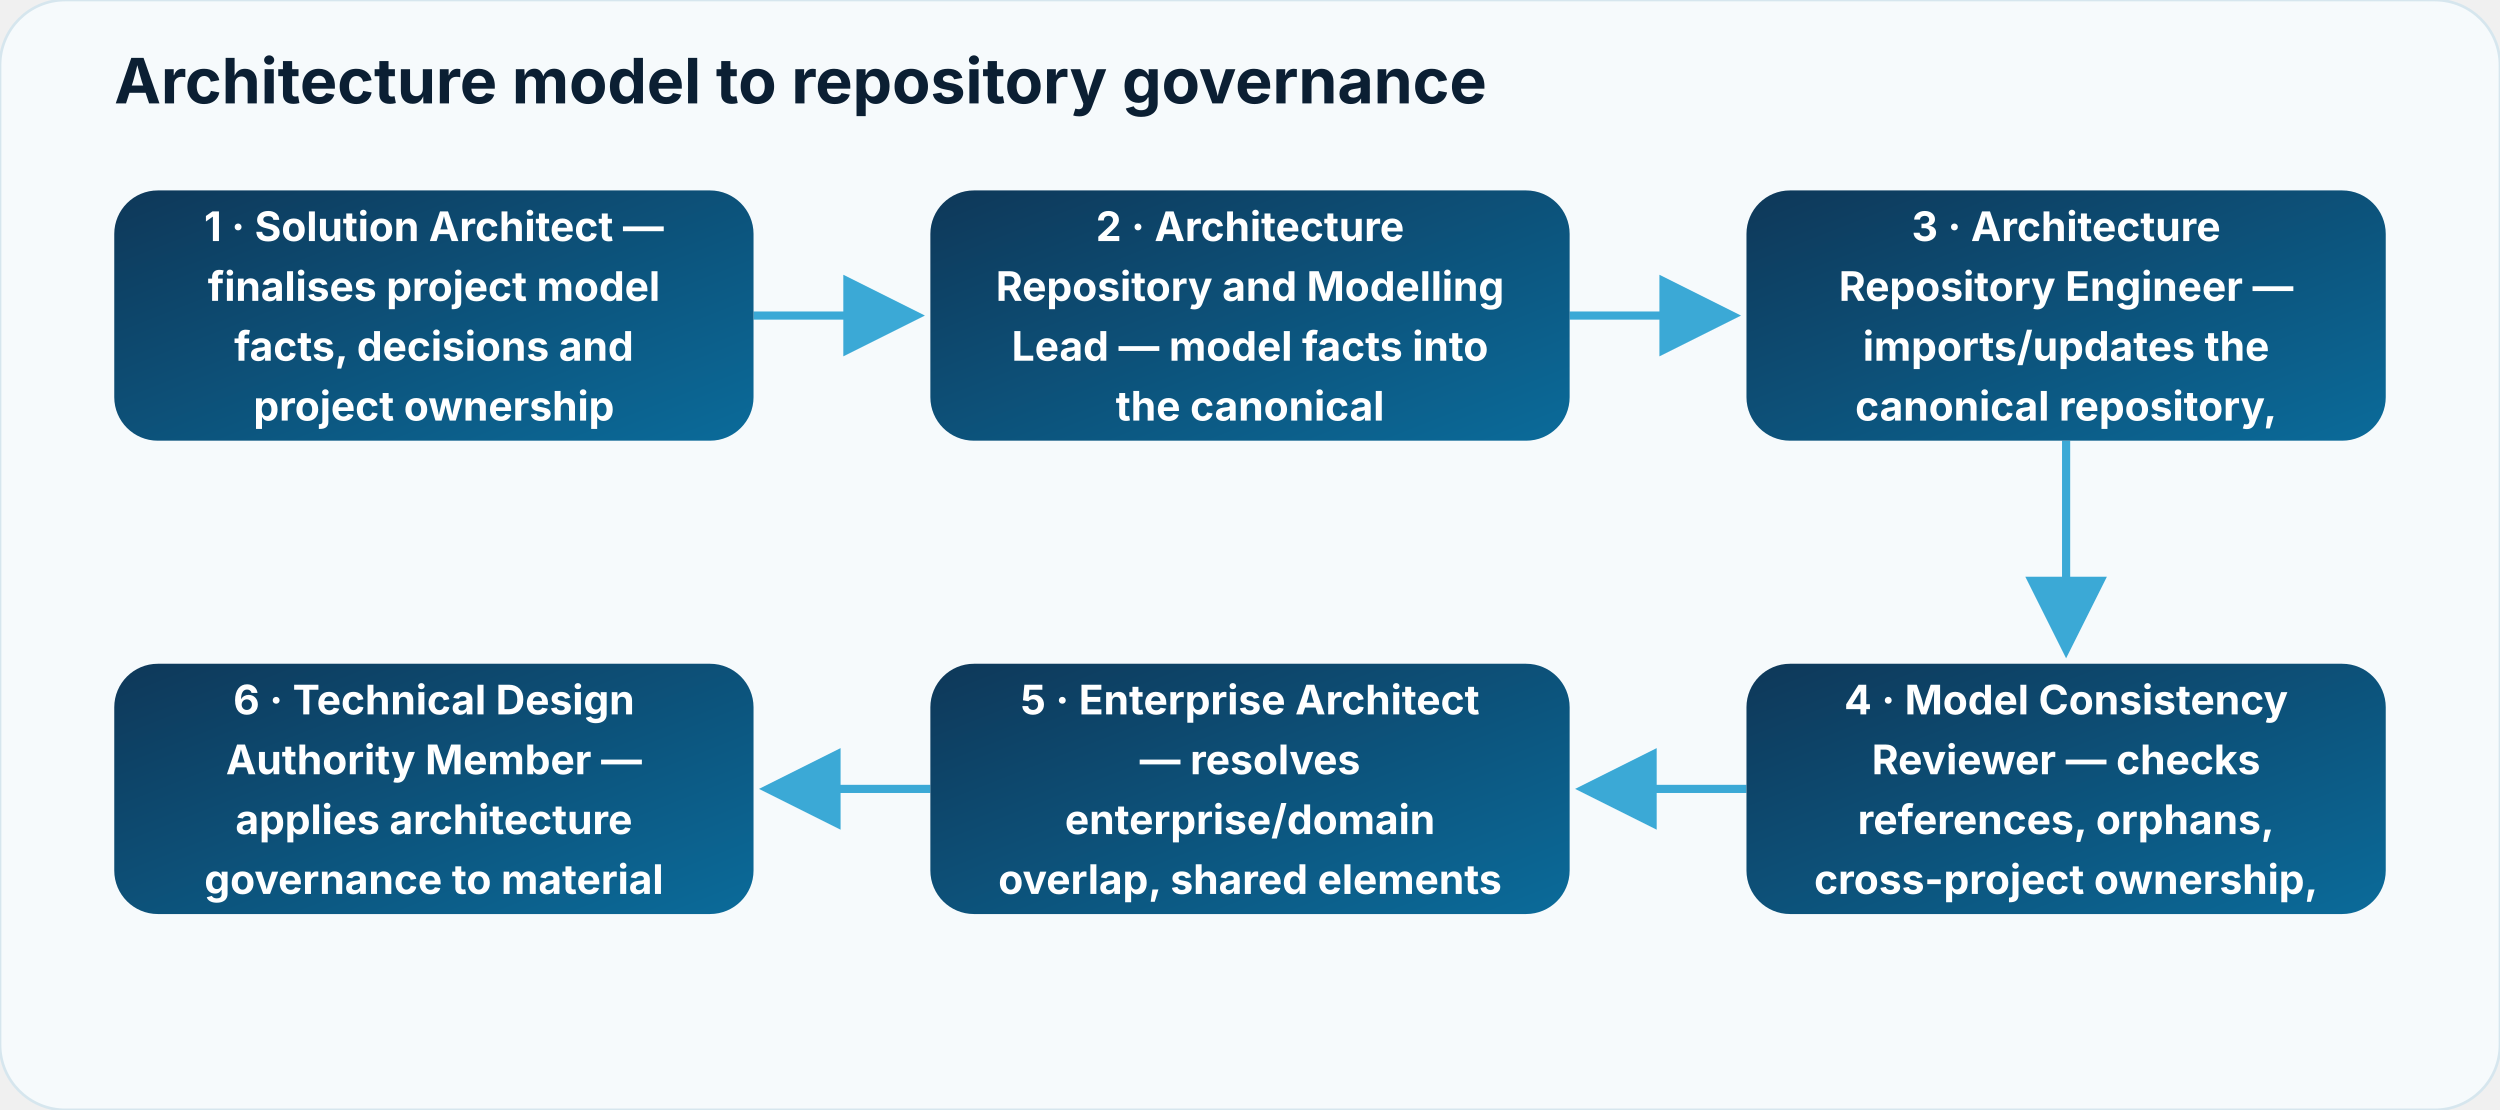
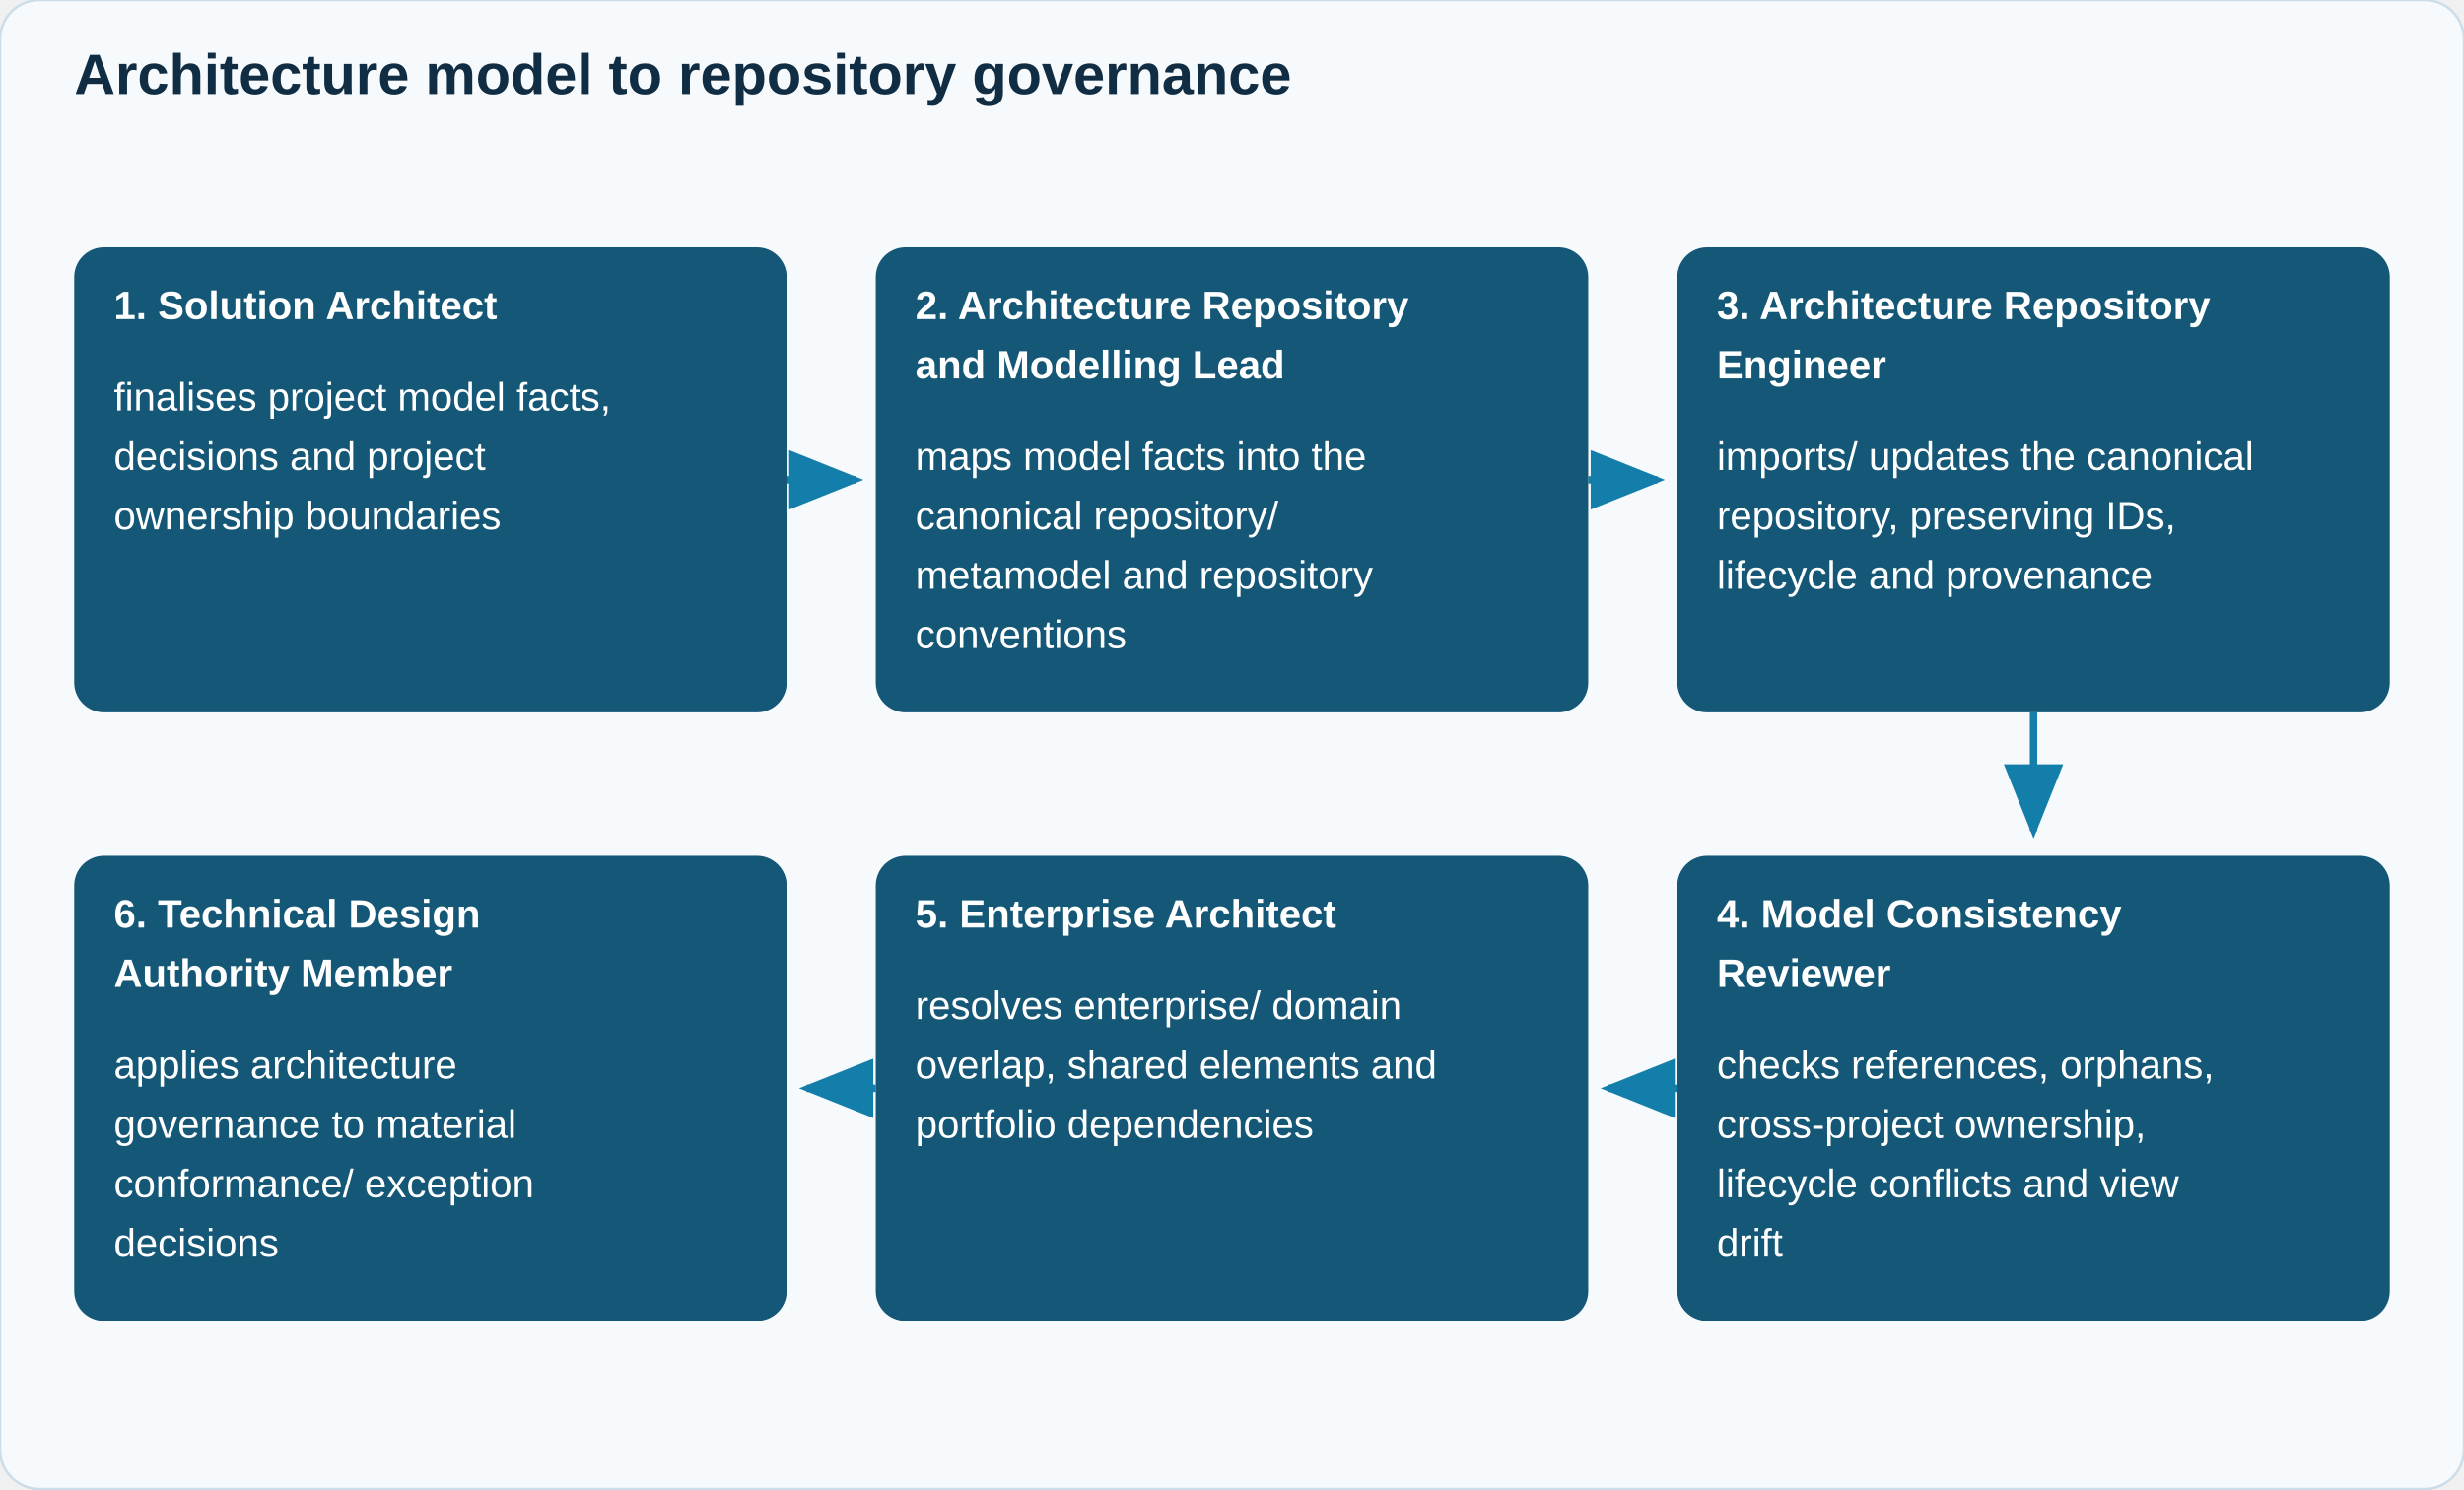
- <svg xmlns="http://www.w3.org/2000/svg" viewBox="0 0 919 408" role="img" aria-labelledby="t d">
+ <svg xmlns="http://www.w3.org/2000/svg" class="ai-inline-diagram-svg" viewBox="0 0 996 602" role="img" aria-labelledby="workflow-architecture-model-to-repository-governance-title workflow-architecture-model-to-repository-governance-description">
  <defs>
-     <linearGradient id="g" x1="0" y1="0" x2="1" y2="1">
-       <stop offset="0" stop-color="#0e3859" />
-       <stop offset="1" stop-color="#0b6b9a" />
-     </linearGradient>
-     <marker id="a" markerWidth="10" markerHeight="10" refX="8" refY="5" orient="auto">
-       <path d="M0,0 L10,5 L0,10 z" fill="#3ba9d6" />
+     <marker id="workflow-architecture-model-to-repository-governance-arrow" markerWidth="10" markerHeight="8" refX="9" refY="4" orient="auto">
+       <path d="M0,0 L10,4 L0,8 z" fill="#147eaa" />
    </marker>
  </defs>
-   <rect width="100%" height="100%" rx="24" fill="#f6fafc" stroke="#d6e6ee" />
-   <text x="42" y="38" font-family="Inter,Arial,sans-serif" font-size="23" font-weight="700" fill="#0b1f33">Architecture model to repository governance</text>
-   <path d="M 277 116.0 L 334 116.0" fill="none" stroke="#3ba9d6" stroke-width="3" marker-end="url(#a)" />
-   <path d="M 577 116.0 L 634 116.0" fill="none" stroke="#3ba9d6" stroke-width="3" marker-end="url(#a)" />
-   <path d="M 759.5 162 L 759.5 192 L 759.5 192 L 759.5 236" fill="none" stroke="#3ba9d6" stroke-width="3" marker-end="url(#a)" />
-   <path d="M 642 290.0 L 585 290.0" fill="none" stroke="#3ba9d6" stroke-width="3" marker-end="url(#a)" />
-   <path d="M 342 290.0 L 285 290.0" fill="none" stroke="#3ba9d6" stroke-width="3" marker-end="url(#a)" />
-   <rect x="42" y="70" width="235" height="92" rx="16" fill="url(#g)" />
-   <text x="159.5" y="83.0" text-anchor="middle" dominant-baseline="middle" font-family="Inter,Arial,sans-serif" font-size="15" font-weight="650" fill="#fff">1 · Solution Architect —</text>
-   <text x="159.5" y="105.0" text-anchor="middle" dominant-baseline="middle" font-family="Inter,Arial,sans-serif" font-size="15" font-weight="650" fill="#fff">finalises project model</text>
-   <text x="159.5" y="127.0" text-anchor="middle" dominant-baseline="middle" font-family="Inter,Arial,sans-serif" font-size="15" font-weight="650" fill="#fff">facts, decisions and</text>
-   <text x="159.5" y="149.0" text-anchor="middle" dominant-baseline="middle" font-family="Inter,Arial,sans-serif" font-size="15" font-weight="650" fill="#fff">project ownership</text>
-   <rect x="342" y="70" width="235" height="92" rx="16" fill="url(#g)" />
-   <text x="459.5" y="83.0" text-anchor="middle" dominant-baseline="middle" font-family="Inter,Arial,sans-serif" font-size="15" font-weight="650" fill="#fff">2 · Architecture</text>
-   <text x="459.5" y="105.0" text-anchor="middle" dominant-baseline="middle" font-family="Inter,Arial,sans-serif" font-size="15" font-weight="650" fill="#fff">Repository and Modelling</text>
-   <text x="459.5" y="127.0" text-anchor="middle" dominant-baseline="middle" font-family="Inter,Arial,sans-serif" font-size="15" font-weight="650" fill="#fff">Lead — model facts into</text>
-   <text x="459.5" y="149.0" text-anchor="middle" dominant-baseline="middle" font-family="Inter,Arial,sans-serif" font-size="15" font-weight="650" fill="#fff">the canonical</text>
-   <rect x="642" y="70" width="235" height="92" rx="16" fill="url(#g)" />
-   <text x="759.5" y="83.0" text-anchor="middle" dominant-baseline="middle" font-family="Inter,Arial,sans-serif" font-size="15" font-weight="650" fill="#fff">3 · Architecture</text>
-   <text x="759.5" y="105.0" text-anchor="middle" dominant-baseline="middle" font-family="Inter,Arial,sans-serif" font-size="15" font-weight="650" fill="#fff">Repository Engineer —</text>
-   <text x="759.5" y="127.0" text-anchor="middle" dominant-baseline="middle" font-family="Inter,Arial,sans-serif" font-size="15" font-weight="650" fill="#fff">imports/updates the</text>
-   <text x="759.5" y="149.0" text-anchor="middle" dominant-baseline="middle" font-family="Inter,Arial,sans-serif" font-size="15" font-weight="650" fill="#fff">canonical repository,</text>
-   <rect x="642" y="244" width="235" height="92" rx="16" fill="url(#g)" />
-   <text x="759.5" y="257.0" text-anchor="middle" dominant-baseline="middle" font-family="Inter,Arial,sans-serif" font-size="15" font-weight="650" fill="#fff">4 · Model Consistency</text>
-   <text x="759.5" y="279.0" text-anchor="middle" dominant-baseline="middle" font-family="Inter,Arial,sans-serif" font-size="15" font-weight="650" fill="#fff">Reviewer — checks</text>
-   <text x="759.5" y="301.0" text-anchor="middle" dominant-baseline="middle" font-family="Inter,Arial,sans-serif" font-size="15" font-weight="650" fill="#fff">references, orphans,</text>
-   <text x="759.5" y="323.0" text-anchor="middle" dominant-baseline="middle" font-family="Inter,Arial,sans-serif" font-size="15" font-weight="650" fill="#fff">cross-project ownership,</text>
-   <rect x="342" y="244" width="235" height="92" rx="16" fill="url(#g)" />
-   <text x="459.5" y="257.0" text-anchor="middle" dominant-baseline="middle" font-family="Inter,Arial,sans-serif" font-size="15" font-weight="650" fill="#fff">5 · Enterprise Architect</text>
-   <text x="459.5" y="279.0" text-anchor="middle" dominant-baseline="middle" font-family="Inter,Arial,sans-serif" font-size="15" font-weight="650" fill="#fff">— resolves</text>
-   <text x="459.5" y="301.0" text-anchor="middle" dominant-baseline="middle" font-family="Inter,Arial,sans-serif" font-size="15" font-weight="650" fill="#fff">enterprise/domain</text>
-   <text x="459.5" y="323.0" text-anchor="middle" dominant-baseline="middle" font-family="Inter,Arial,sans-serif" font-size="15" font-weight="650" fill="#fff">overlap, shared elements</text>
-   <rect x="42" y="244" width="235" height="92" rx="16" fill="url(#g)" />
-   <text x="159.5" y="257.0" text-anchor="middle" dominant-baseline="middle" font-family="Inter,Arial,sans-serif" font-size="15" font-weight="650" fill="#fff">6 · Technical Design</text>
-   <text x="159.5" y="279.0" text-anchor="middle" dominant-baseline="middle" font-family="Inter,Arial,sans-serif" font-size="15" font-weight="650" fill="#fff">Authority Member —</text>
-   <text x="159.5" y="301.0" text-anchor="middle" dominant-baseline="middle" font-family="Inter,Arial,sans-serif" font-size="15" font-weight="650" fill="#fff">applies architecture</text>
-   <text x="159.5" y="323.0" text-anchor="middle" dominant-baseline="middle" font-family="Inter,Arial,sans-serif" font-size="15" font-weight="650" fill="#fff">governance to material</text>
+   <rect width="100%" height="100%" rx="16" fill="#f6fafc" stroke="#cbdde8" />
+   <text x="30" y="38" font-family="Arial,Helvetica,sans-serif" font-size="23" fill="#102d43" font-weight="700" text-anchor="start">Architecture model to repository governance</text>
+   <path d="M318,194 L346,194" fill="none" stroke="#147eaa" stroke-width="3" marker-end="url(#workflow-architecture-model-to-repository-governance-arrow)" />
+   <path d="M642,194 L670,194" fill="none" stroke="#147eaa" stroke-width="3" marker-end="url(#workflow-architecture-model-to-repository-governance-arrow)" />
+   <path d="M822,288 L822,336" fill="none" stroke="#147eaa" stroke-width="3" marker-end="url(#workflow-architecture-model-to-repository-governance-arrow)" />
+   <path d="M678,440 L650,440" fill="none" stroke="#147eaa" stroke-width="3" marker-end="url(#workflow-architecture-model-to-repository-governance-arrow)" />
+   <path d="M354,440 L326,440" fill="none" stroke="#147eaa" stroke-width="3" marker-end="url(#workflow-architecture-model-to-repository-governance-arrow)" />
+   <g data-step="1">
+     <rect x="30" y="100" width="288" height="188" rx="12" fill="#145776" />
+     <text x="46" y="129" font-family="Arial,Helvetica,sans-serif" font-size="16" fill="#ffffff" font-weight="700" text-anchor="start">1. Solution Architect</text>
+     <text x="46" y="166" font-family="Arial,Helvetica,sans-serif" font-size="16" fill="#ffffff" font-weight="400" text-anchor="start">finalises project model facts,</text>
+     <text x="46" y="190" font-family="Arial,Helvetica,sans-serif" font-size="16" fill="#ffffff" font-weight="400" text-anchor="start">decisions and project</text>
+     <text x="46" y="214" font-family="Arial,Helvetica,sans-serif" font-size="16" fill="#ffffff" font-weight="400" text-anchor="start">ownership boundaries</text>
+   </g>
+   <g data-step="2">
+     <rect x="354" y="100" width="288" height="188" rx="12" fill="#145776" />
+     <text x="370" y="129" font-family="Arial,Helvetica,sans-serif" font-size="16" fill="#ffffff" font-weight="700" text-anchor="start">2. Architecture Repository</text>
+     <text x="370" y="153" font-family="Arial,Helvetica,sans-serif" font-size="16" fill="#ffffff" font-weight="700" text-anchor="start">and Modelling Lead</text>
+     <text x="370" y="190" font-family="Arial,Helvetica,sans-serif" font-size="16" fill="#ffffff" font-weight="400" text-anchor="start">maps model facts into the</text>
+     <text x="370" y="214" font-family="Arial,Helvetica,sans-serif" font-size="16" fill="#ffffff" font-weight="400" text-anchor="start">canonical repository/</text>
+     <text x="370" y="238" font-family="Arial,Helvetica,sans-serif" font-size="16" fill="#ffffff" font-weight="400" text-anchor="start">metamodel and repository</text>
+     <text x="370" y="262" font-family="Arial,Helvetica,sans-serif" font-size="16" fill="#ffffff" font-weight="400" text-anchor="start">conventions</text>
+   </g>
+   <g data-step="3">
+     <rect x="678" y="100" width="288" height="188" rx="12" fill="#145776" />
+     <text x="694" y="129" font-family="Arial,Helvetica,sans-serif" font-size="16" fill="#ffffff" font-weight="700" text-anchor="start">3. Architecture Repository</text>
+     <text x="694" y="153" font-family="Arial,Helvetica,sans-serif" font-size="16" fill="#ffffff" font-weight="700" text-anchor="start">Engineer</text>
+     <text x="694" y="190" font-family="Arial,Helvetica,sans-serif" font-size="16" fill="#ffffff" font-weight="400" text-anchor="start">imports/ updates the canonical</text>
+     <text x="694" y="214" font-family="Arial,Helvetica,sans-serif" font-size="16" fill="#ffffff" font-weight="400" text-anchor="start">repository, preserving IDs,</text>
+     <text x="694" y="238" font-family="Arial,Helvetica,sans-serif" font-size="16" fill="#ffffff" font-weight="400" text-anchor="start">lifecycle and provenance</text>
+   </g>
+   <g data-step="4">
+     <rect x="678" y="346" width="288" height="188" rx="12" fill="#145776" />
+     <text x="694" y="375" font-family="Arial,Helvetica,sans-serif" font-size="16" fill="#ffffff" font-weight="700" text-anchor="start">4. Model Consistency</text>
+     <text x="694" y="399" font-family="Arial,Helvetica,sans-serif" font-size="16" fill="#ffffff" font-weight="700" text-anchor="start">Reviewer</text>
+     <text x="694" y="436" font-family="Arial,Helvetica,sans-serif" font-size="16" fill="#ffffff" font-weight="400" text-anchor="start">checks references, orphans,</text>
+     <text x="694" y="460" font-family="Arial,Helvetica,sans-serif" font-size="16" fill="#ffffff" font-weight="400" text-anchor="start">cross-project ownership,</text>
+     <text x="694" y="484" font-family="Arial,Helvetica,sans-serif" font-size="16" fill="#ffffff" font-weight="400" text-anchor="start">lifecycle conflicts and view</text>
+     <text x="694" y="508" font-family="Arial,Helvetica,sans-serif" font-size="16" fill="#ffffff" font-weight="400" text-anchor="start">drift</text>
+   </g>
+   <g data-step="5">
+     <rect x="354" y="346" width="288" height="188" rx="12" fill="#145776" />
+     <text x="370" y="375" font-family="Arial,Helvetica,sans-serif" font-size="16" fill="#ffffff" font-weight="700" text-anchor="start">5. Enterprise Architect</text>
+     <text x="370" y="412" font-family="Arial,Helvetica,sans-serif" font-size="16" fill="#ffffff" font-weight="400" text-anchor="start">resolves enterprise/ domain</text>
+     <text x="370" y="436" font-family="Arial,Helvetica,sans-serif" font-size="16" fill="#ffffff" font-weight="400" text-anchor="start">overlap, shared elements and</text>
+     <text x="370" y="460" font-family="Arial,Helvetica,sans-serif" font-size="16" fill="#ffffff" font-weight="400" text-anchor="start">portfolio dependencies</text>
+   </g>
+   <g data-step="6">
+     <rect x="30" y="346" width="288" height="188" rx="12" fill="#145776" />
+     <text x="46" y="375" font-family="Arial,Helvetica,sans-serif" font-size="16" fill="#ffffff" font-weight="700" text-anchor="start">6. Technical Design</text>
+     <text x="46" y="399" font-family="Arial,Helvetica,sans-serif" font-size="16" fill="#ffffff" font-weight="700" text-anchor="start">Authority Member</text>
+     <text x="46" y="436" font-family="Arial,Helvetica,sans-serif" font-size="16" fill="#ffffff" font-weight="400" text-anchor="start">applies architecture</text>
+     <text x="46" y="460" font-family="Arial,Helvetica,sans-serif" font-size="16" fill="#ffffff" font-weight="400" text-anchor="start">governance to material</text>
+     <text x="46" y="484" font-family="Arial,Helvetica,sans-serif" font-size="16" fill="#ffffff" font-weight="400" text-anchor="start">conformance/ exception</text>
+     <text x="46" y="508" font-family="Arial,Helvetica,sans-serif" font-size="16" fill="#ffffff" font-weight="400" text-anchor="start">decisions</text>
+   </g>
</svg>
